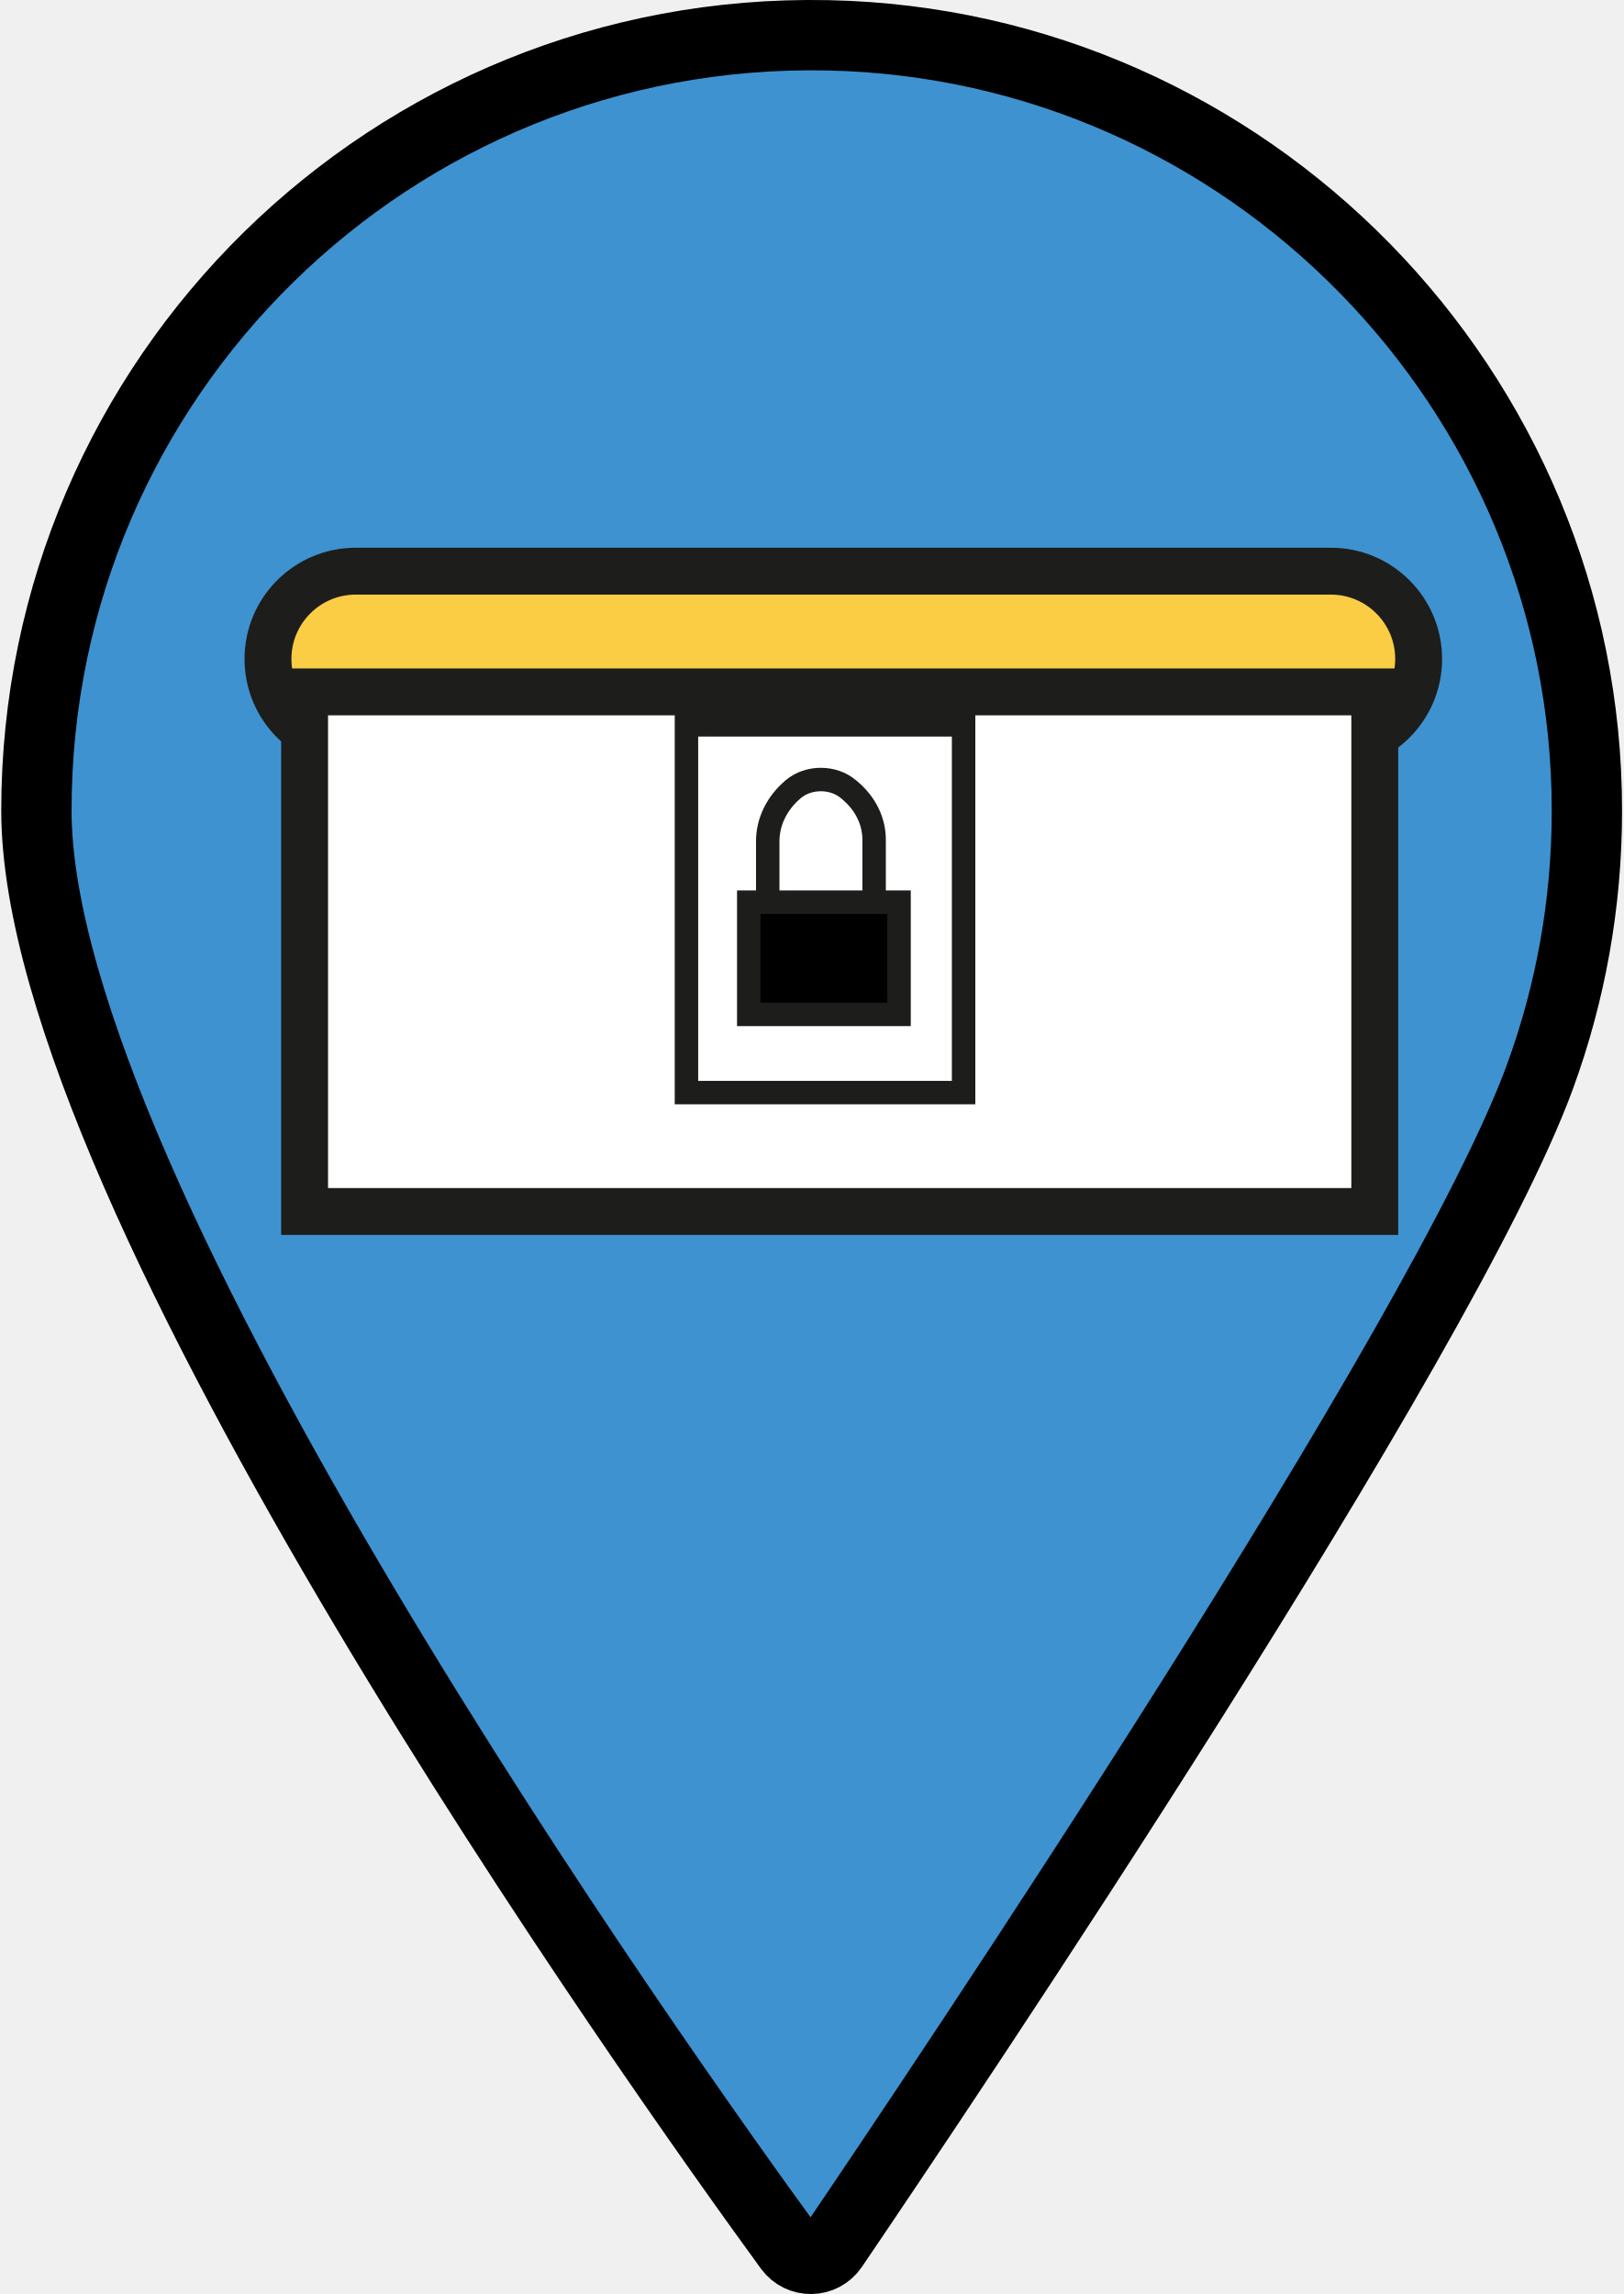
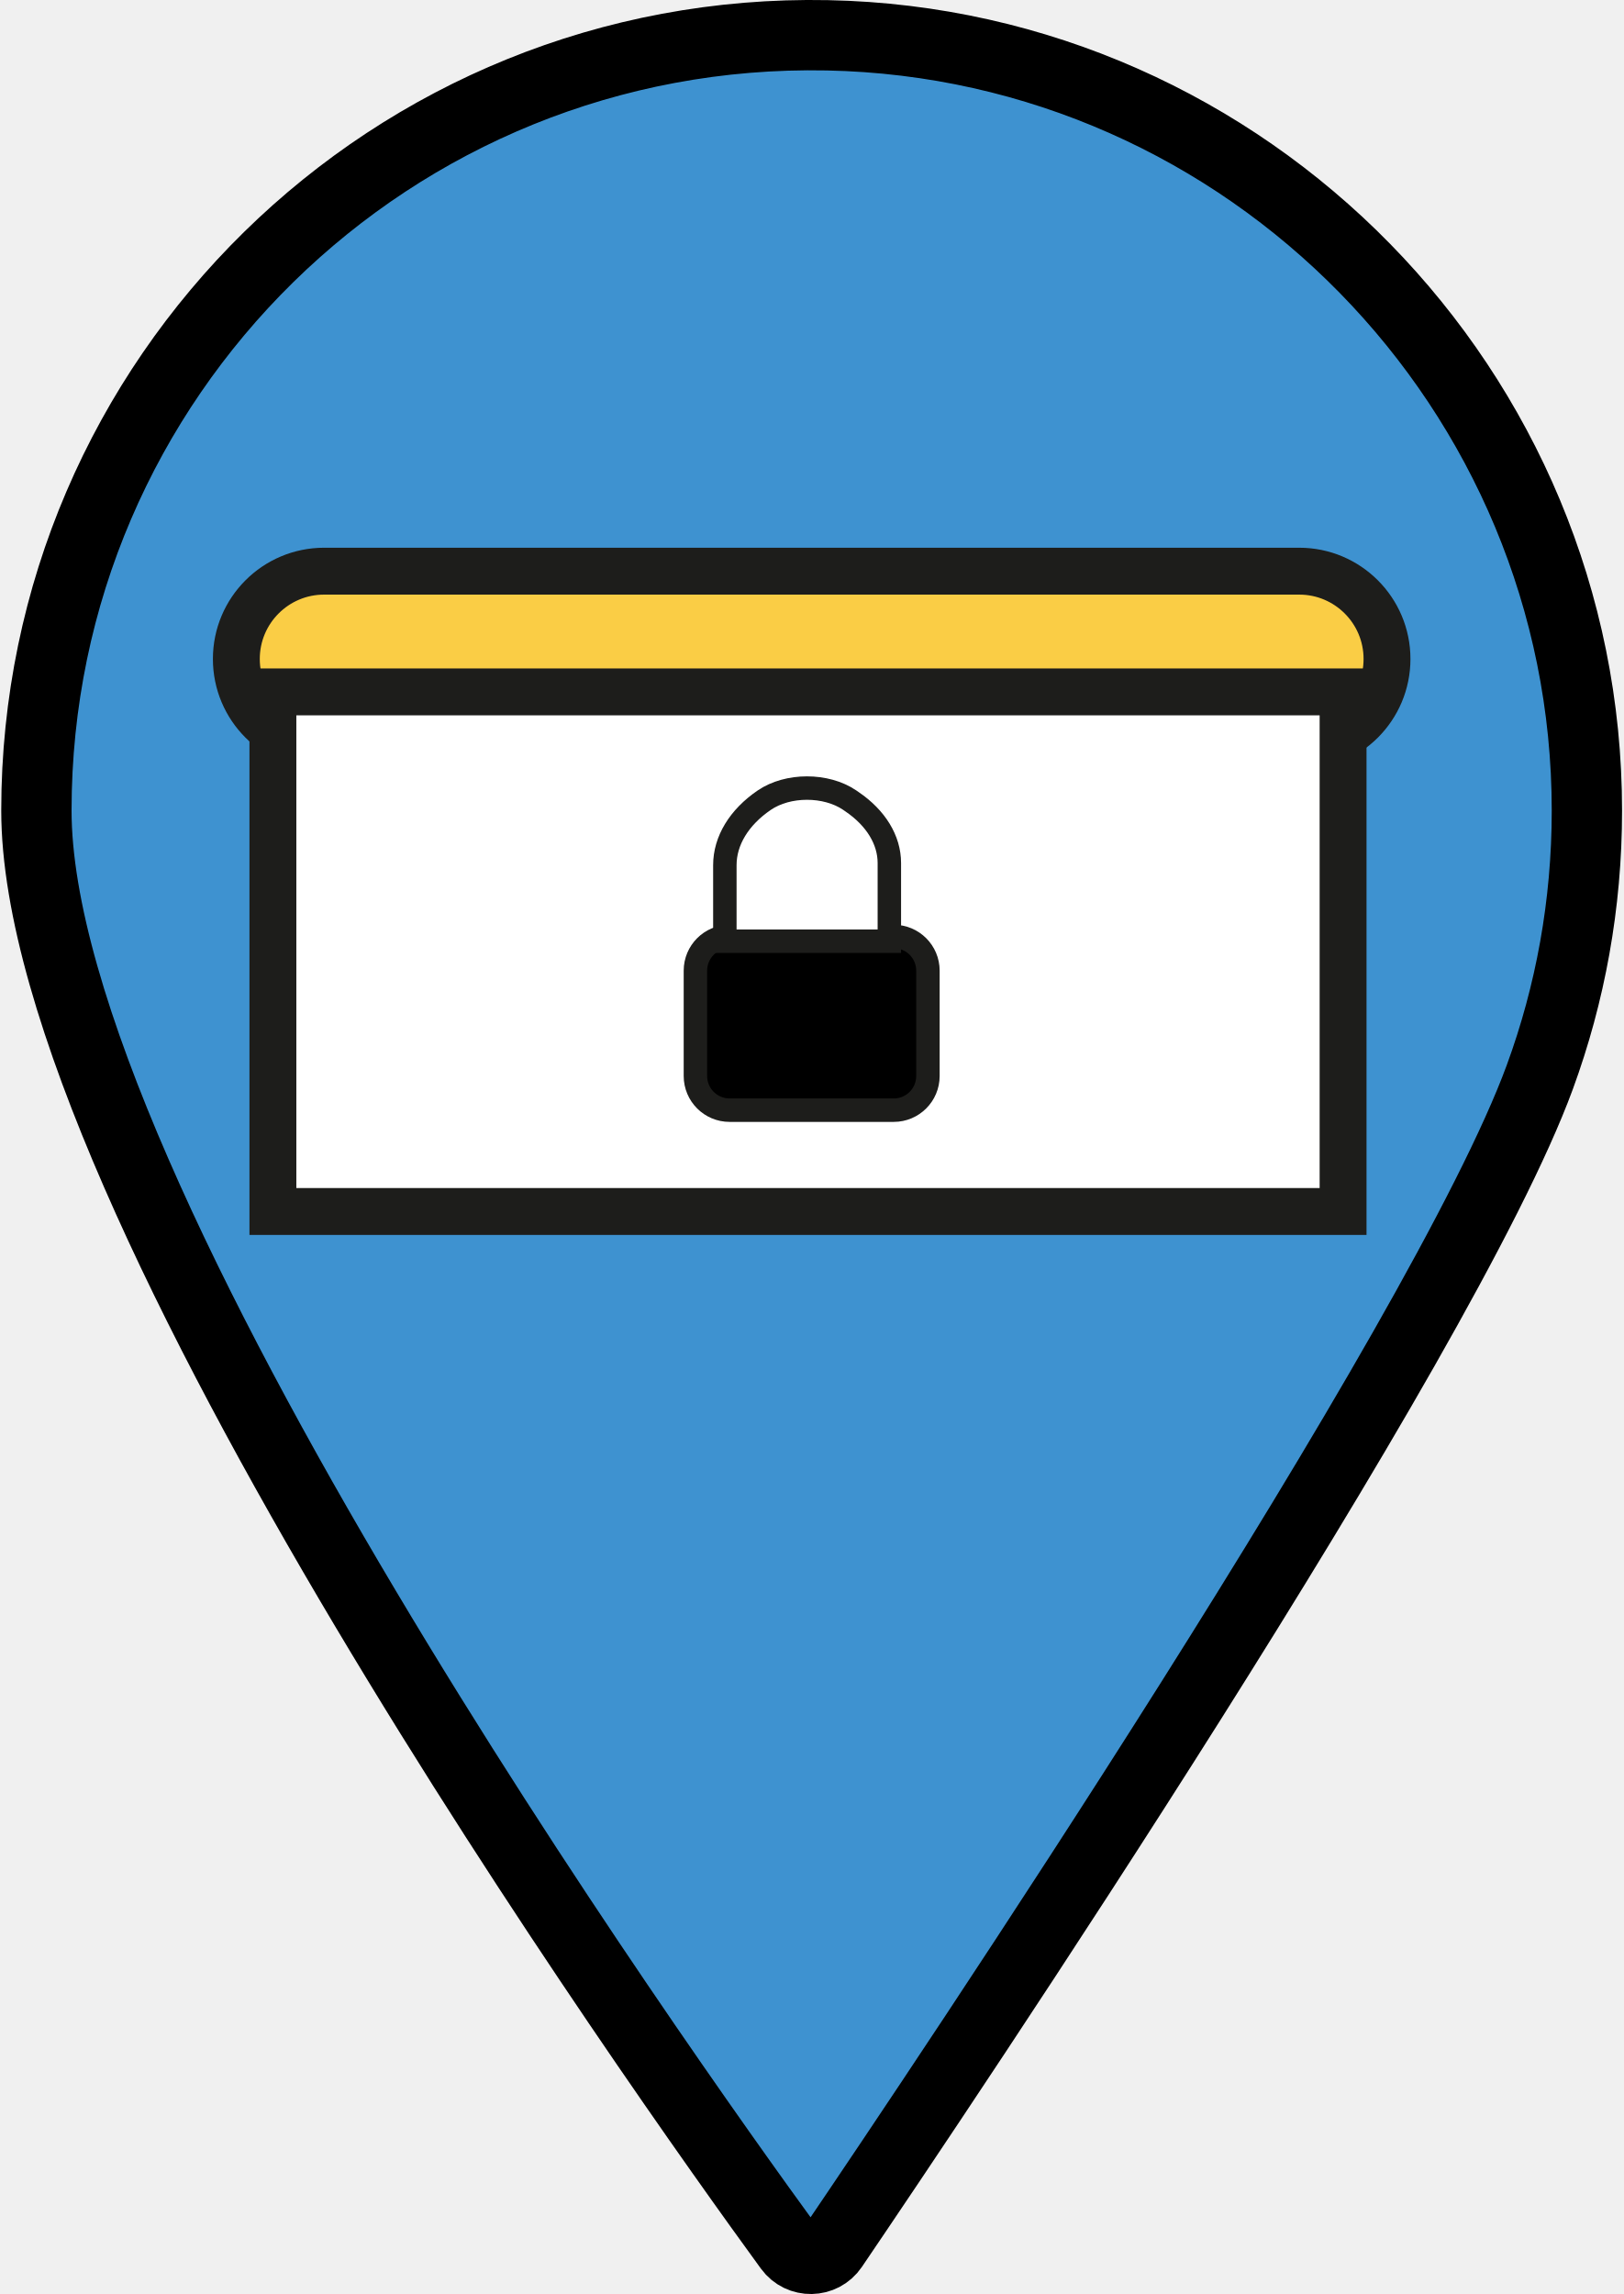
<svg xmlns="http://www.w3.org/2000/svg" width="46" height="65" viewBox="0 0 345.75 489.31">
  <defs>
    <style>
-             .cls-1,
-             .cls-2 {
-                 stroke-width: 5px;
-             }
+       .cls-1, .cls-2 {
+         stroke-width: 5px;
+       }

-             .cls-1,
-             .cls-2,
-             .cls-3,
-             .cls-4,
-             .cls-5 {
-                 stroke-miterlimit: 10;
-             }
+       .cls-1, .cls-2, .cls-3, .cls-4, .cls-5 {
+         stroke-miterlimit: 10;
+       }

-             .cls-1,
-             .cls-2,
-             .cls-3,
-             .cls-5 {
-                 stroke: #1d1d1b;
-             }
+       .cls-1, .cls-2, .cls-3, .cls-5 {
+         stroke: #1d1d1b;
+       }

-             .cls-2,
-             .cls-5 {
-                 fill: #fff;
-             }
+       .cls-2, .cls-5 {
+         fill: #fff;
+       }

-             .cls-3 {
-                 fill: #facd45;
-             }
+       .cls-3 {
+         fill: #facd45;
+       }

-             .cls-3,
-             .cls-5 {
-                 stroke-width: 10px;
-             }
+       .cls-3, .cls-5 {
+         stroke-width: 10px;
+       }

-             .cls-4 {
-                 fill: #3e92d0;
-                 stroke: #000;
-                 stroke-width: 15px;
-             }
-         </style>
+       .cls-4 {
+         fill: #3e92d0;
+         stroke: #000;
+         stroke-width: 15px;
+       }
+     </style>
  </defs>
  <g id="point">
    <path class="cls-4" d="m338.25,172.94c0,19.96-3.55,39.09-10.04,56.8-20.63,56.33-127.49,215.19-150.83,249.59-2.2,3.24-6.95,3.33-9.26.16C141.06,442.36,7.5,254.96,7.5,172.88,7.5,80.42,83.37,5.68,176.25,7.53c89.71,1.79,162.04,75.67,162,165.41Z" />
  </g>
  <g id="blocked_resource_box">
-     <rect class="cls-3" x="56.9" y="121.83" width="245.46" height="37.46" rx="18.73" ry="18.73" />
-     <rect class="cls-5" x="64.71" y="147.58" width="228.29" height="110.83" />
-     <rect class="cls-2" x="146.17" y="154.61" width="59.12" height="78.44" />
-     <polygon class="cls-1" points="191.52 216.37 159.46 216.37 159.46 192.43 164.9 192.43 191.52 192.43 191.52 216.37" />
-     <path class="cls-2" d="m186.2,179.07v13.36h-22.69v-12.99c0-4.17,1.95-8.16,5.43-11.1h0c3.25-2.75,8.52-2.76,11.78-.01l.34.29c3.29,2.77,5.14,6.54,5.14,10.47Z" />
+     <rect class="cls-3" x="50.15" y="121.83" width="245.46" height="37.46" rx="18.73" ry="18.73" />
+     <rect class="cls-5" x="57.95" y="147.58" width="228.29" height="110.83" />
+     <path class="cls-1" d="m190.39,236.8h-35.02c-4.02,0-7.29-3.26-7.29-7.29v-22.47c0-4.02,3.26-7.29,7.29-7.29h35.02c4.02,0,7.29,3.26,7.29,7.29v22.47c0,4.02-3.26,7.29-7.29,7.29Z" />
+     <path class="cls-2" d="m189.45,184.08v16.68h-35.09v-16.22c0-5.2,3.02-10.19,8.4-13.86h0c5.03-3.44,13.18-3.44,18.22-.02l.52.36c5.09,3.46,7.95,8.16,7.95,13.06Z" />
  </g>
</svg>
